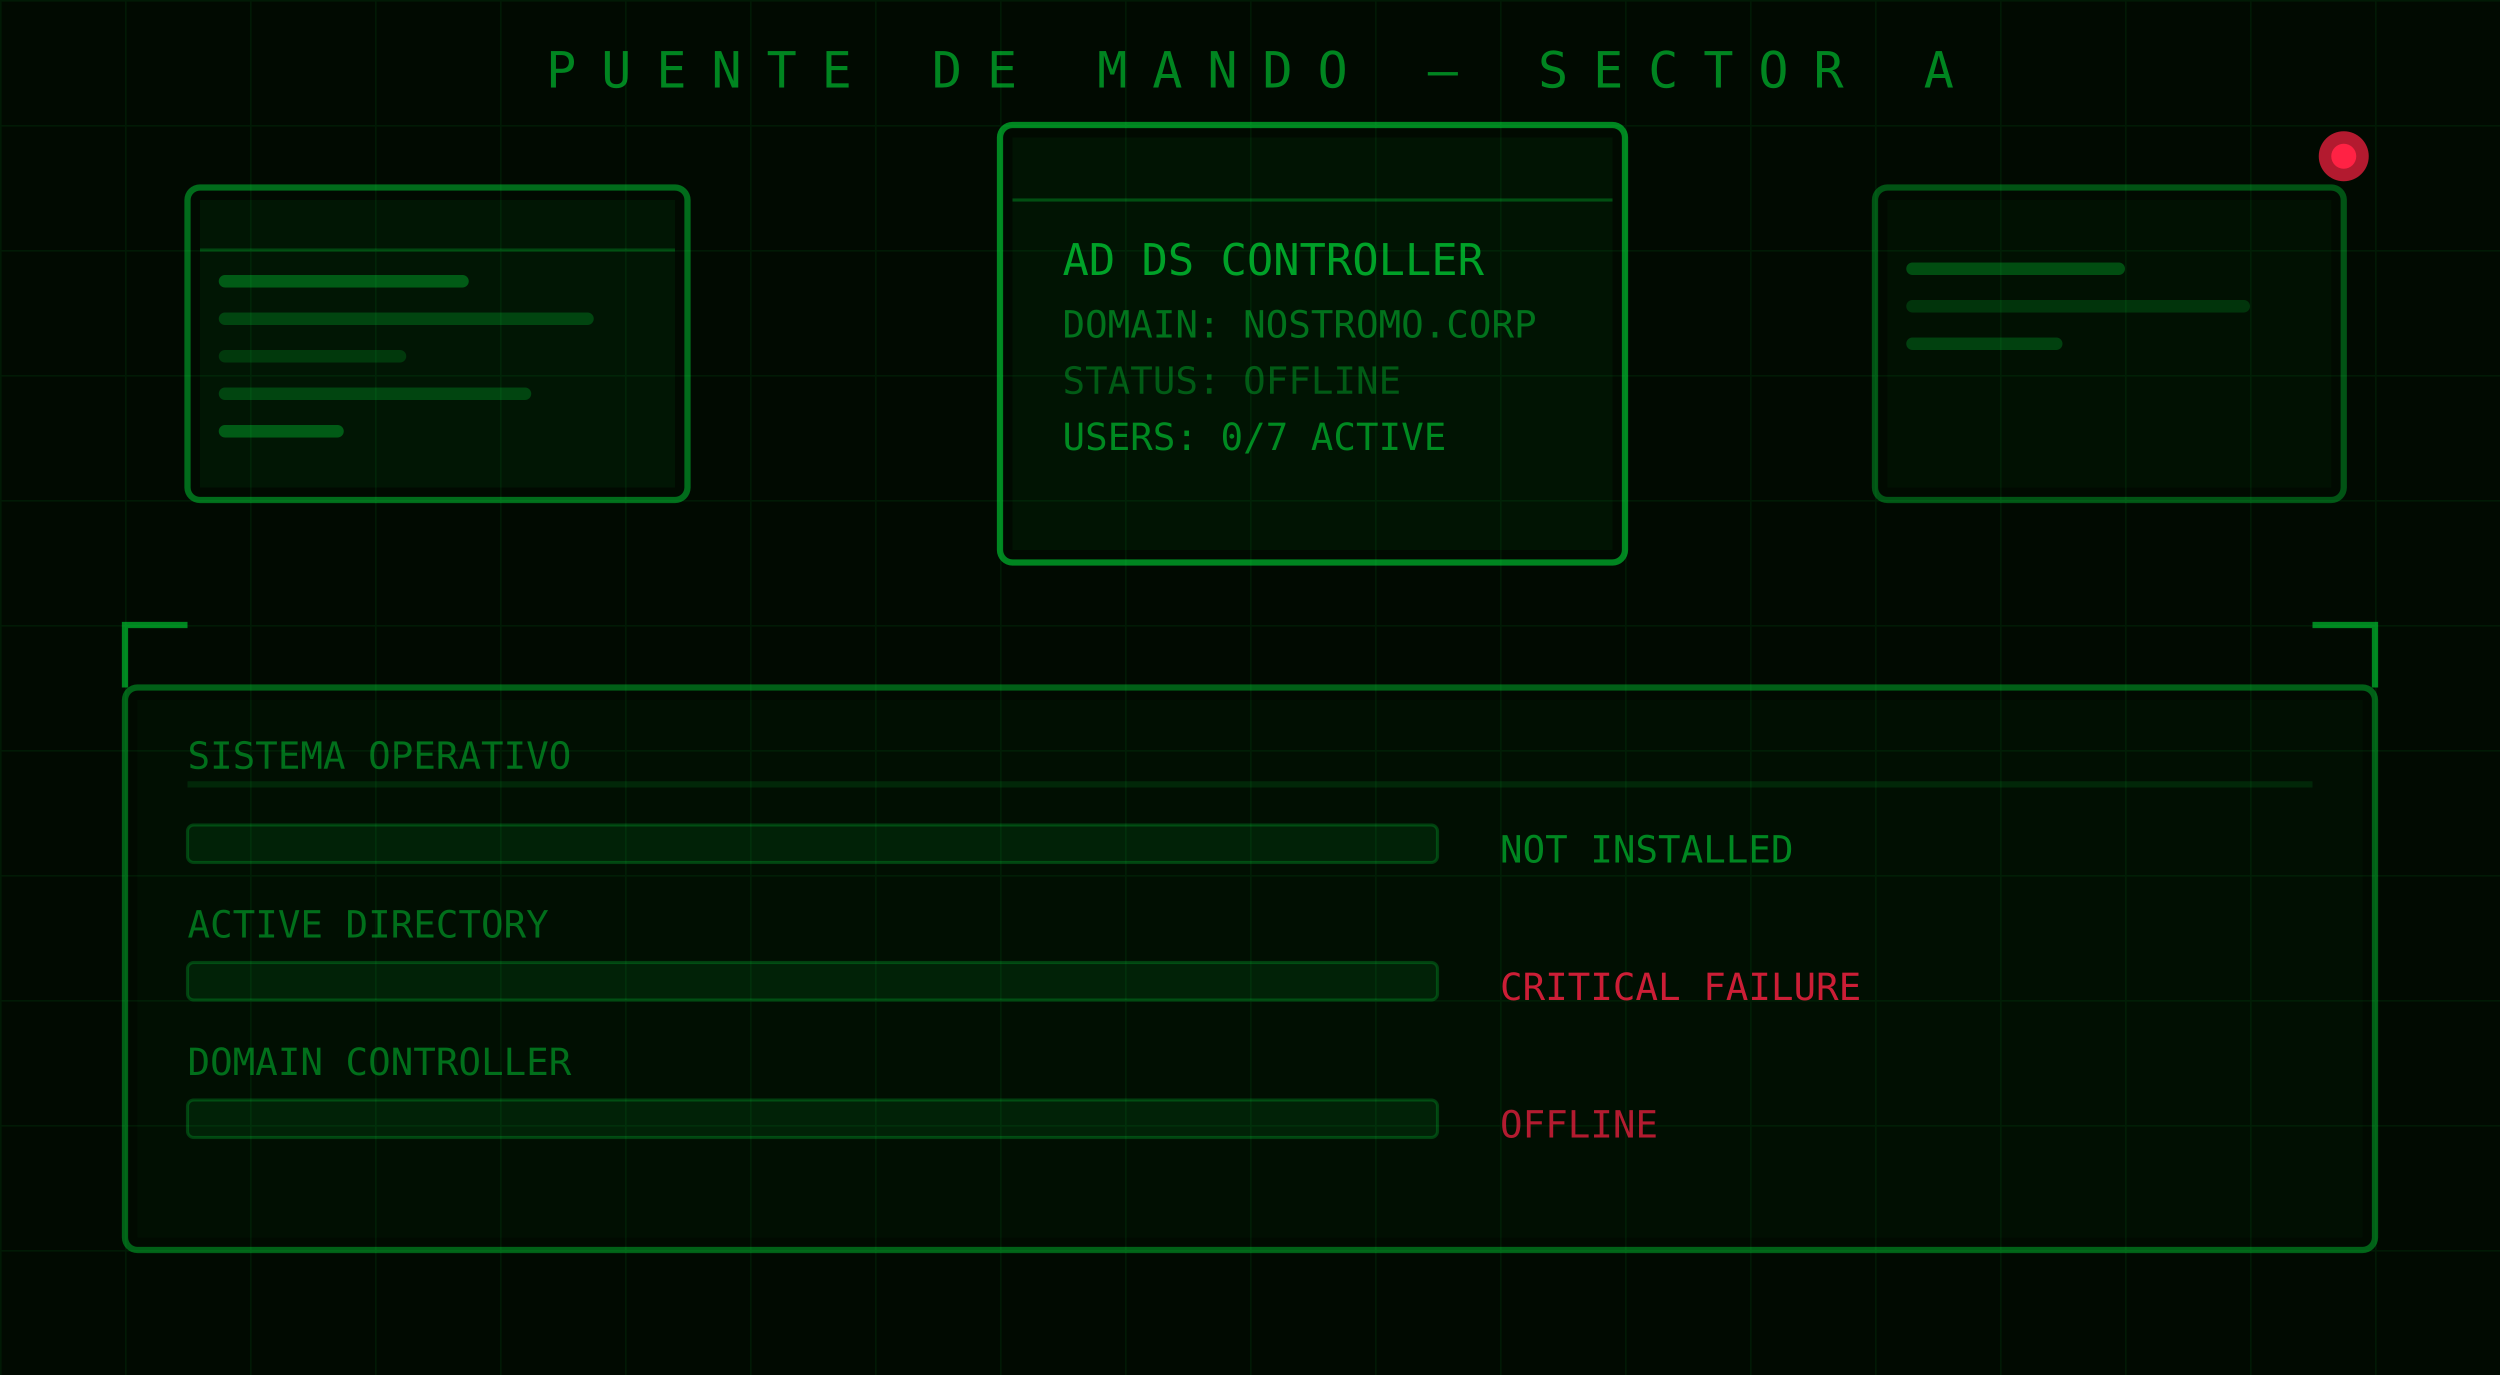
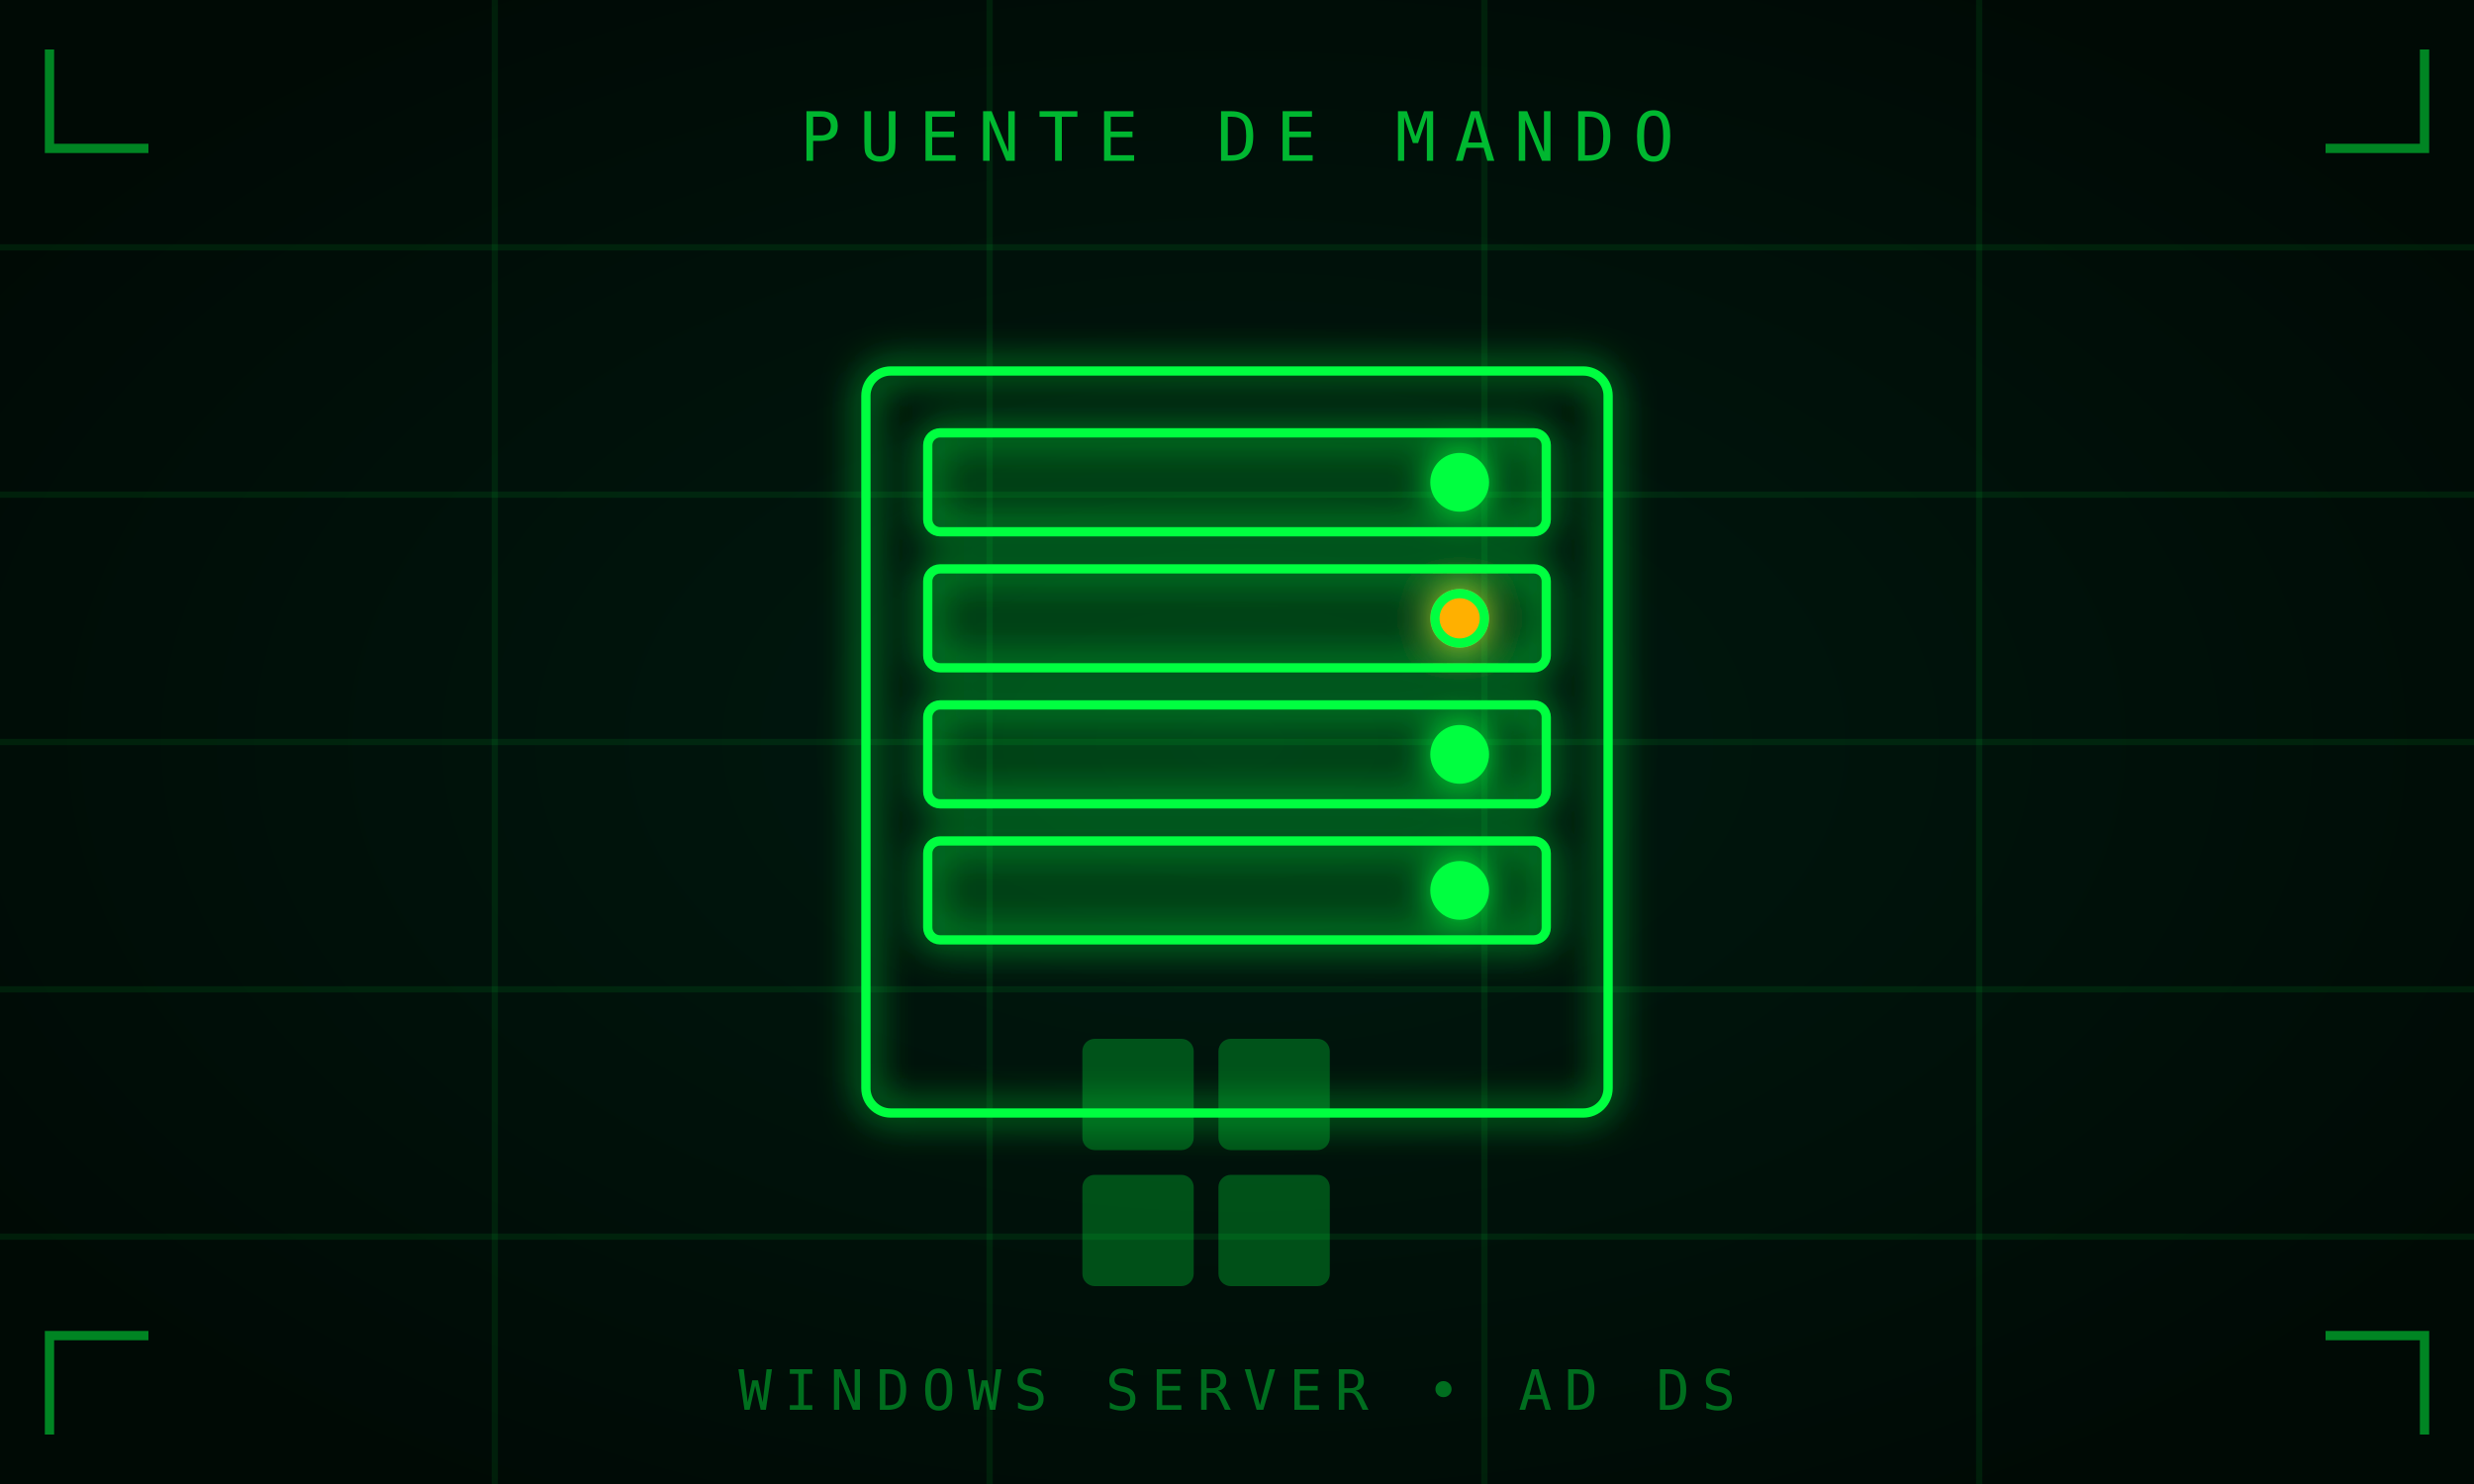
- <svg xmlns="http://www.w3.org/2000/svg" viewBox="0 0 400 220" width="400" height="220">
-   <rect width="400" height="220" fill="#010a01" />
+ <svg xmlns="http://www.w3.org/2000/svg" viewBox="0 0 400 240" width="400" height="240">
  <defs>
-     <pattern id="grid" width="20" height="20" patternUnits="userSpaceOnUse">
-       <path d="M 20 0 L 0 0 0 20" fill="none" stroke="rgba(0,255,65,0.07)" stroke-width="0.5" />
-     </pattern>
+     <radialGradient id="bg" cx="50%" cy="50%" r="60%">
+       <stop offset="0%" stop-color="#001a10" />
+       <stop offset="100%" stop-color="#000a05" />
+     </radialGradient>
+     <filter id="glow">
+       <feGaussianBlur stdDeviation="3" result="blur" />
+       <feMerge>
+         <feMergeNode in="blur" />
+         <feMergeNode in="SourceGraphic" />
+       </feMerge>
+     </filter>
  </defs>
-   <rect width="400" height="220" fill="url(#grid)" />
-   <rect x="30" y="30" width="80" height="50" rx="2" fill="none" stroke="rgba(0,255,65,0.4)" stroke-width="1" />
-   <rect x="32" y="32" width="76" height="46" fill="rgba(0,255,65,0.05)" />
-   <line x1="32" y1="40" x2="108" y2="40" stroke="rgba(0,255,65,0.2)" stroke-width="0.5" />
-   <rect x="35" y="44" width="40" height="2" rx="1" fill="rgba(0,255,65,0.3)" />
-   <rect x="35" y="50" width="60" height="2" rx="1" fill="rgba(0,255,65,0.2)" />
-   <rect x="35" y="56" width="30" height="2" rx="1" fill="rgba(0,255,65,0.15)" />
-   <rect x="35" y="62" width="50" height="2" rx="1" fill="rgba(0,255,65,0.2)" />
-   <rect x="35" y="68" width="20" height="2" rx="1" fill="rgba(0,255,65,0.3)" />
-   <rect x="160" y="20" width="100" height="70" rx="2" fill="none" stroke="rgba(0,255,65,0.5)" stroke-width="1" />
-   <rect x="162" y="22" width="96" height="66" fill="rgba(0,255,65,0.04)" />
-   <line x1="162" y1="32" x2="258" y2="32" stroke="rgba(0,255,65,0.25)" stroke-width="0.5" />
-   <text x="170" y="44" font-family="monospace" font-size="7" fill="rgba(0,255,65,0.6)">AD DS CONTROLLER</text>
-   <text x="170" y="54" font-family="monospace" font-size="6" fill="rgba(0,255,65,0.4)">DOMAIN: NOSTROMO.CORP</text>
-   <text x="170" y="63" font-family="monospace" font-size="6" fill="rgba(0,255,65,0.3)">STATUS: OFFLINE</text>
-   <text x="170" y="72" font-family="monospace" font-size="6" fill="rgba(0,255,65,0.5)">USERS: 0/7 ACTIVE</text>
-   <rect x="300" y="30" width="75" height="50" rx="2" fill="none" stroke="rgba(0,255,65,0.3)" stroke-width="1" />
-   <rect x="302" y="32" width="71" height="46" fill="rgba(0,255,65,0.03)" />
-   <rect x="305" y="42" width="35" height="2" rx="1" fill="rgba(0,255,65,0.25)" />
-   <rect x="305" y="48" width="55" height="2" rx="1" fill="rgba(0,255,65,0.15)" />
-   <rect x="305" y="54" width="25" height="2" rx="1" fill="rgba(0,255,65,0.2)" />
-   <rect x="20" y="110" width="360" height="90" rx="2" fill="none" stroke="rgba(0,255,65,0.35)" stroke-width="1" />
-   <rect x="22" y="112" width="356" height="86" fill="rgba(0,255,65,0.02)" />
-   <rect x="30" y="125" width="340" height="1" fill="rgba(0,255,65,0.1)" />
-   <text x="30" y="123" font-family="monospace" font-size="6" fill="rgba(0,255,65,0.4)">SISTEMA OPERATIVO</text>
-   <rect x="30" y="132" width="200" height="6" rx="1" fill="rgba(0,255,65,0.08)" stroke="rgba(0,255,65,0.2)" stroke-width="0.5" />
-   <rect x="30" y="132" width="0" height="6" rx="1" fill="rgba(0,255,65,0.4)" />
-   <text x="240" y="138" font-family="monospace" font-size="6" fill="rgba(0,255,65,0.5)">NOT INSTALLED</text>
-   <text x="30" y="150" font-family="monospace" font-size="6" fill="rgba(0,255,65,0.4)">ACTIVE DIRECTORY</text>
-   <rect x="30" y="154" width="200" height="6" rx="1" fill="rgba(0,255,65,0.08)" stroke="rgba(0,255,65,0.2)" stroke-width="0.5" />
-   <text x="240" y="160" font-family="monospace" font-size="6" fill="rgba(255,34,68,0.8)">CRITICAL FAILURE</text>
-   <text x="30" y="172" font-family="monospace" font-size="6" fill="rgba(0,255,65,0.4)">DOMAIN CONTROLLER</text>
-   <rect x="30" y="176" width="200" height="6" rx="1" fill="rgba(0,255,65,0.08)" stroke="rgba(0,255,65,0.2)" stroke-width="0.5" />
-   <text x="240" y="182" font-family="monospace" font-size="6" fill="rgba(255,34,68,0.7)">OFFLINE</text>
-   <polyline points="20,110 20,100 30,100" fill="none" stroke="rgba(0,255,65,0.5)" stroke-width="1" />
-   <polyline points="380,110 380,100 370,100" fill="none" stroke="rgba(0,255,65,0.5)" stroke-width="1" />
-   <text x="200" y="14" font-family="monospace" font-size="8" fill="rgba(0,255,65,0.5)" text-anchor="middle" letter-spacing="4">PUENTE DE MANDO — SECTOR A</text>
-   <circle cx="375" cy="25" r="4" fill="rgba(255,34,68,0.7)" />
-   <circle cx="375" cy="25" r="2" fill="rgba(255,34,68,1)" />
+   <rect width="400" height="240" fill="url(#bg)" />
+   <g stroke="#00ff4115" stroke-width="1">
+     <line x1="0" y1="40" x2="400" y2="40" />
+     <line x1="0" y1="80" x2="400" y2="80" />
+     <line x1="0" y1="120" x2="400" y2="120" />
+     <line x1="0" y1="160" x2="400" y2="160" />
+     <line x1="0" y1="200" x2="400" y2="200" />
+     <line x1="80" y1="0" x2="80" y2="240" />
+     <line x1="160" y1="0" x2="160" y2="240" />
+     <line x1="240" y1="0" x2="240" y2="240" />
+     <line x1="320" y1="0" x2="320" y2="240" />
+   </g>
+   <g filter="url(#glow)" fill="none" stroke="#00ff41" stroke-width="1.5">
+     <rect x="140" y="60" width="120" height="120" rx="4" />
+     <rect x="150" y="70" width="100" height="16" rx="2" fill="#00ff4118" />
+     <rect x="150" y="92" width="100" height="16" rx="2" fill="#00ff4118" />
+     <rect x="150" y="114" width="100" height="16" rx="2" fill="#00ff4118" />
+     <rect x="150" y="136" width="100" height="16" rx="2" fill="#00ff4118" />
+     <circle cx="236" cy="78" r="4" fill="#00ff41" />
+     <circle cx="236" cy="100" r="4" fill="#ffb000" />
+     <circle cx="236" cy="122" r="4" fill="#00ff41" />
+     <circle cx="236" cy="144" r="4" fill="#00ff41" />
+   </g>
+   <g fill="#00ff4144" transform="translate(175,168)">
+     <rect x="0" y="0" width="18" height="18" rx="2" />
+     <rect x="22" y="0" width="18" height="18" rx="2" />
+     <rect x="0" y="22" width="18" height="18" rx="2" />
+     <rect x="22" y="22" width="18" height="18" rx="2" />
+   </g>
+   <text x="200" y="26" text-anchor="middle" fill="#00ff41" font-family="monospace" font-size="11" letter-spacing="3" opacity="0.7">PUENTE DE MANDO</text>
+   <text x="200" y="228" text-anchor="middle" fill="#00ff4166" font-family="monospace" font-size="9" letter-spacing="2">WINDOWS SERVER • AD DS</text>
+   <g stroke="#00ff41" stroke-width="1.5" fill="none" opacity="0.5">
+     <polyline points="8,8 8,24 24,24" />
+     <polyline points="392,8 392,24 376,24" />
+     <polyline points="8,232 8,216 24,216" />
+     <polyline points="392,232 392,216 376,216" />
+   </g>
</svg>
